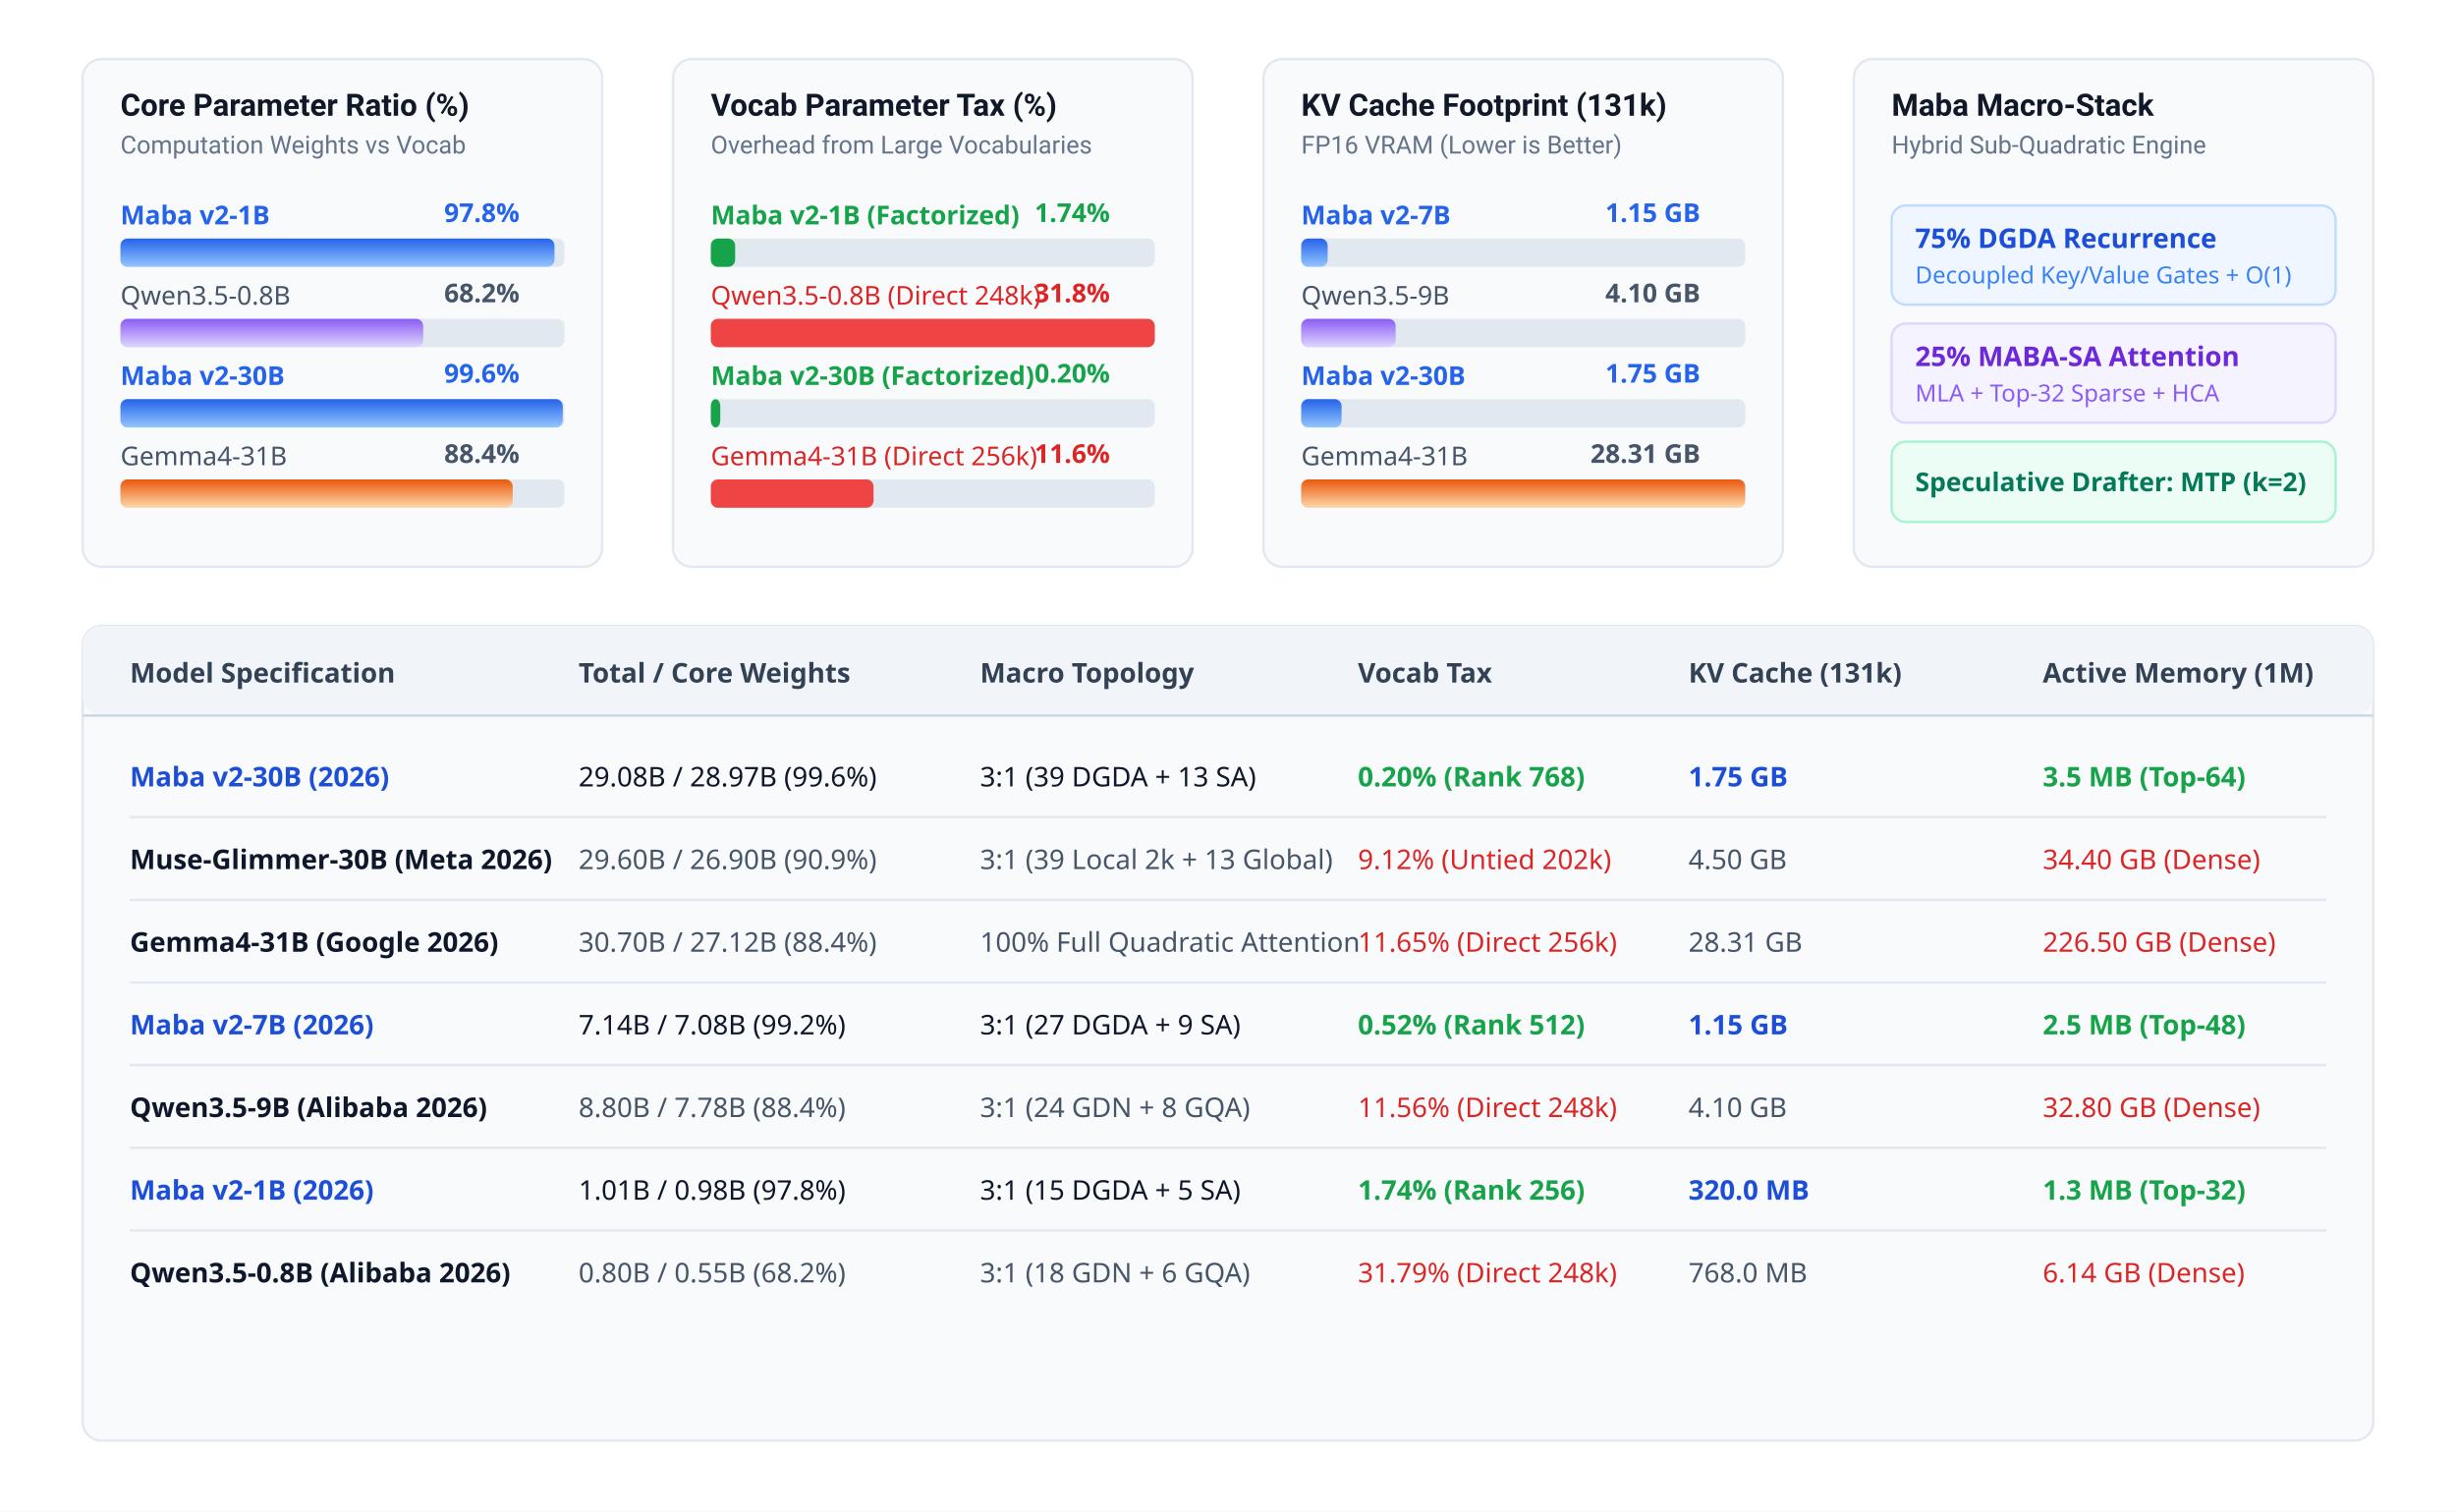
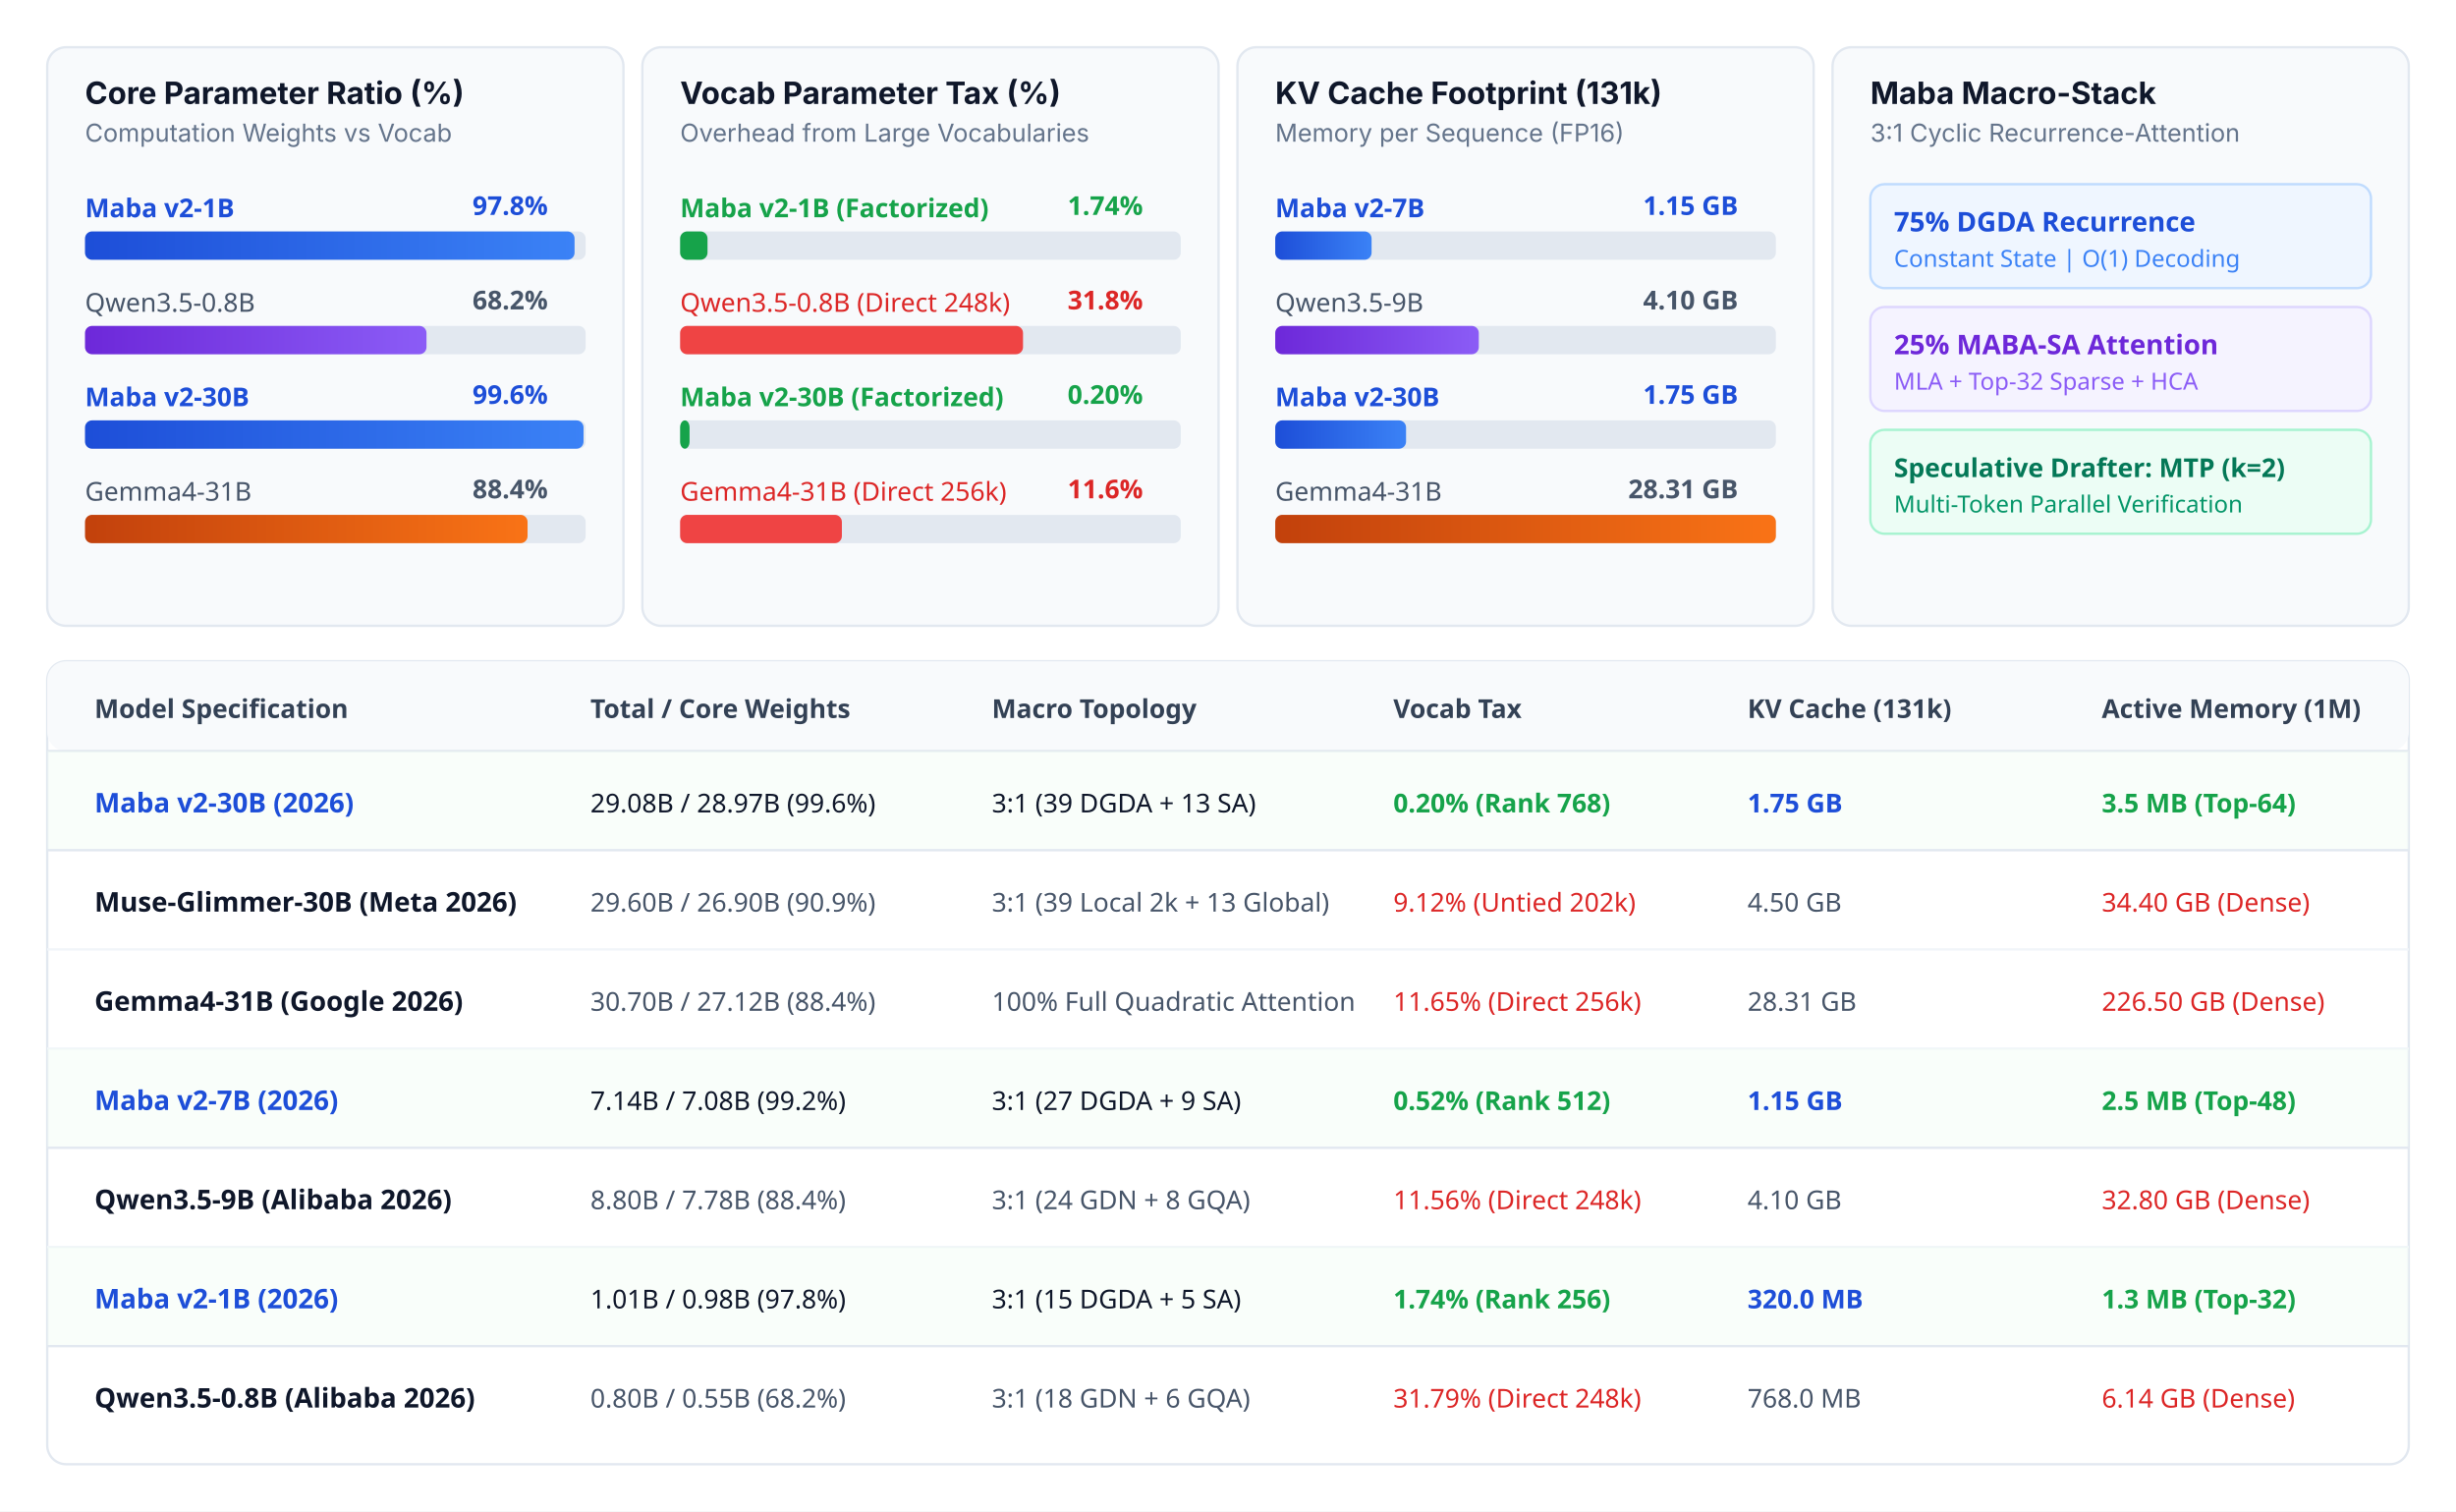
<svg xmlns="http://www.w3.org/2000/svg" viewBox="0 0 1040 640" width="100%" height="640">
  <defs>
-     <linearGradient id="mabaGrad" x1="0" y1="0" x2="0" y2="1">
-       <stop offset="0%" stop-color="#2563eb" />
-       <stop offset="100%" stop-color="#93c5fd" />
+     <linearGradient id="mabaGrad" x1="0" y1="0" x2="1" y2="0">
+       <stop offset="0%" stop-color="#1d4ed8" />
+       <stop offset="100%" stop-color="#3b82f6" />
    </linearGradient>
-     <linearGradient id="qwenGrad" x1="0" y1="0" x2="0" y2="1">
-       <stop offset="0%" stop-color="#8b5cf6" />
-       <stop offset="100%" stop-color="#ddd6fe" />
+     <linearGradient id="qwenGrad" x1="0" y1="0" x2="1" y2="0">
+       <stop offset="0%" stop-color="#6d28d9" />
+       <stop offset="100%" stop-color="#8b5cf6" />
    </linearGradient>
-     <linearGradient id="museGrad" x1="0" y1="0" x2="0" y2="1">
+     <linearGradient id="museGrad" x1="0" y1="0" x2="1" y2="0">
      <stop offset="0%" stop-color="#0284c7" />
-       <stop offset="100%" stop-color="#bae6fd" />
+       <stop offset="100%" stop-color="#38bdf8" />
    </linearGradient>
-     <linearGradient id="gemmaGrad" x1="0" y1="0" x2="0" y2="1">
-       <stop offset="0%" stop-color="#ea580c" />
-       <stop offset="100%" stop-color="#fed7aa" />
-     </linearGradient>
-     <linearGradient id="otherGrad" x1="0" y1="0" x2="0" y2="1">
-       <stop offset="0%" stop-color="#64748b" />
-       <stop offset="100%" stop-color="#cbd5e1" />
+     <linearGradient id="gemmaGrad" x1="0" y1="0" x2="1" y2="0">
+       <stop offset="0%" stop-color="#c2410c" />
+       <stop offset="100%" stop-color="#f97316" />
    </linearGradient>
  </defs>
  <rect width="1040" height="640" fill="#ffffff" />
-   <g transform="translate(35, 25)">
-     <rect width="220" height="215" rx="8" fill="#f8fafc" stroke="#e2e8f0" stroke-width="1" />
-     <text x="16" y="24" font-family="-apple-system, BlinkMacSystemFont, 'Segoe UI', Roboto, sans-serif" font-size="13" font-weight="700" fill="#111827">Core Parameter Ratio (%)</text>
-     <text x="16" y="40" font-family="-apple-system, BlinkMacSystemFont, 'Segoe UI', Roboto, sans-serif" font-size="10.5" fill="#64748b">Computation Weights vs Vocab</text>
-     <text x="16" y="70" font-family="sans-serif" font-size="11" font-weight="700" fill="#2563eb">Maba v2-1B</text>
-     <rect x="16" y="76" width="188" height="12" rx="3" fill="#e2e8f0" />
-     <rect x="16" y="76" width="183.8" height="12" rx="3" fill="url(#mabaGrad)" />
-     <text x="185" y="69" font-family="sans-serif" font-size="11" font-weight="700" fill="#2563eb" text-anchor="end">97.8%</text>
-     <text x="16" y="104" font-family="sans-serif" font-size="11" fill="#475569">Qwen3.5-0.8B</text>
-     <rect x="16" y="110" width="188" height="12" rx="3" fill="#e2e8f0" />
-     <rect x="16" y="110" width="128.2" height="12" rx="3" fill="url(#qwenGrad)" />
-     <text x="185" y="103" font-family="sans-serif" font-size="11" font-weight="600" fill="#475569" text-anchor="end">68.2%</text>
-     <text x="16" y="138" font-family="sans-serif" font-size="11" font-weight="700" fill="#2563eb">Maba v2-30B</text>
-     <rect x="16" y="144" width="188" height="12" rx="3" fill="#e2e8f0" />
-     <rect x="16" y="144" width="187.3" height="12" rx="3" fill="url(#mabaGrad)" />
-     <text x="185" y="137" font-family="sans-serif" font-size="11" font-weight="700" fill="#2563eb" text-anchor="end">99.6%</text>
-     <text x="16" y="172" font-family="sans-serif" font-size="11" fill="#475569">Gemma4-31B</text>
-     <rect x="16" y="178" width="188" height="12" rx="3" fill="#e2e8f0" />
-     <rect x="16" y="178" width="166.1" height="12" rx="3" fill="url(#gemmaGrad)" />
-     <text x="185" y="171" font-family="sans-serif" font-size="11" font-weight="600" fill="#475569" text-anchor="end">88.4%</text>
+   <g transform="translate(20, 20)">
+     <rect width="244" height="245" rx="8" fill="#f8fafc" stroke="#e2e8f0" stroke-width="1" />
+     <text x="16" y="24" font-family="-apple-system, BlinkMacSystemFont, 'Inter', 'Segoe UI', Roboto, sans-serif" font-size="13" font-weight="700" fill="#0f172a">Core Parameter Ratio (%)</text>
+     <text x="16" y="40" font-family="-apple-system, BlinkMacSystemFont, 'Inter', 'Segoe UI', Roboto, sans-serif" font-size="10.5" fill="#64748b">Computation Weights vs Vocab</text>
+     <text x="16" y="72" font-family="sans-serif" font-size="11" font-weight="700" fill="#1d4ed8">Maba v2-1B</text>
+     <rect x="16" y="78" width="212" height="12" rx="3" fill="#e2e8f0" />
+     <rect x="16" y="78" width="207.3" height="12" rx="3" fill="url(#mabaGrad)" />
+     <text x="212" y="71" font-family="sans-serif" font-size="11" font-weight="700" fill="#1d4ed8" text-anchor="end">97.8%</text>
+     <text x="16" y="112" font-family="sans-serif" font-size="11" fill="#475569">Qwen3.5-0.8B</text>
+     <rect x="16" y="118" width="212" height="12" rx="3" fill="#e2e8f0" />
+     <rect x="16" y="118" width="144.6" height="12" rx="3" fill="url(#qwenGrad)" />
+     <text x="212" y="111" font-family="sans-serif" font-size="11" font-weight="600" fill="#475569" text-anchor="end">68.2%</text>
+     <text x="16" y="152" font-family="sans-serif" font-size="11" font-weight="700" fill="#1d4ed8">Maba v2-30B</text>
+     <rect x="16" y="158" width="212" height="12" rx="3" fill="#e2e8f0" />
+     <rect x="16" y="158" width="211.1" height="12" rx="3" fill="url(#mabaGrad)" />
+     <text x="212" y="151" font-family="sans-serif" font-size="11" font-weight="700" fill="#1d4ed8" text-anchor="end">99.6%</text>
+     <text x="16" y="192" font-family="sans-serif" font-size="11" fill="#475569">Gemma4-31B</text>
+     <rect x="16" y="198" width="212" height="12" rx="3" fill="#e2e8f0" />
+     <rect x="16" y="198" width="187.4" height="12" rx="3" fill="url(#gemmaGrad)" />
+     <text x="212" y="191" font-family="sans-serif" font-size="11" font-weight="600" fill="#475569" text-anchor="end">88.4%</text>
  </g>
-   <g transform="translate(285, 25)">
-     <rect width="220" height="215" rx="8" fill="#f8fafc" stroke="#e2e8f0" stroke-width="1" />
-     <text x="16" y="24" font-family="-apple-system, BlinkMacSystemFont, 'Segoe UI', Roboto, sans-serif" font-size="13" font-weight="700" fill="#111827">Vocab Parameter Tax (%)</text>
-     <text x="16" y="40" font-family="-apple-system, BlinkMacSystemFont, 'Segoe UI', Roboto, sans-serif" font-size="10.5" fill="#64748b">Overhead from Large Vocabularies</text>
-     <text x="16" y="70" font-family="sans-serif" font-size="11" font-weight="700" fill="#16a34a">Maba v2-1B (Factorized)</text>
-     <rect x="16" y="76" width="188" height="12" rx="3" fill="#e2e8f0" />
-     <rect x="16" y="76" width="10.3" height="12" rx="3" fill="#16a34a" />
-     <text x="185" y="69" font-family="sans-serif" font-size="11" font-weight="700" fill="#16a34a" text-anchor="end">1.74%</text>
-     <text x="16" y="104" font-family="sans-serif" font-size="11" fill="#dc2626">Qwen3.5-0.8B (Direct 248k)</text>
-     <rect x="16" y="110" width="188" height="12" rx="3" fill="#e2e8f0" />
-     <rect x="16" y="110" width="188.0" height="12" rx="3" fill="#ef4444" />
-     <text x="185" y="103" font-family="sans-serif" font-size="11" font-weight="700" fill="#dc2626" text-anchor="end">31.8%</text>
-     <text x="16" y="138" font-family="sans-serif" font-size="11" font-weight="700" fill="#16a34a">Maba v2-30B (Factorized)</text>
-     <rect x="16" y="144" width="188" height="12" rx="3" fill="#e2e8f0" />
-     <rect x="16" y="144" width="4.0" height="12" rx="3" fill="#16a34a" />
-     <text x="185" y="137" font-family="sans-serif" font-size="11" font-weight="700" fill="#16a34a" text-anchor="end">0.20%</text>
-     <text x="16" y="172" font-family="sans-serif" font-size="11" fill="#dc2626">Gemma4-31B (Direct 256k)</text>
-     <rect x="16" y="178" width="188" height="12" rx="3" fill="#e2e8f0" />
-     <rect x="16" y="178" width="68.9" height="12" rx="3" fill="#ef4444" />
-     <text x="185" y="171" font-family="sans-serif" font-size="11" font-weight="600" fill="#dc2626" text-anchor="end">11.6%</text>
+   <g transform="translate(272, 20)">
+     <rect width="244" height="245" rx="8" fill="#f8fafc" stroke="#e2e8f0" stroke-width="1" />
+     <text x="16" y="24" font-family="-apple-system, BlinkMacSystemFont, 'Inter', 'Segoe UI', Roboto, sans-serif" font-size="13" font-weight="700" fill="#0f172a">Vocab Parameter Tax (%)</text>
+     <text x="16" y="40" font-family="-apple-system, BlinkMacSystemFont, 'Inter', 'Segoe UI', Roboto, sans-serif" font-size="10.5" fill="#64748b">Overhead from Large Vocabularies</text>
+     <text x="16" y="72" font-family="sans-serif" font-size="11" font-weight="700" fill="#16a34a">Maba v2-1B (Factorized)</text>
+     <rect x="16" y="78" width="212" height="12" rx="3" fill="#e2e8f0" />
+     <rect x="16" y="78" width="11.6" height="12" rx="3" fill="#16a34a" />
+     <text x="212" y="71" font-family="sans-serif" font-size="11" font-weight="700" fill="#16a34a" text-anchor="end">1.74%</text>
+     <text x="16" y="112" font-family="sans-serif" font-size="11" fill="#dc2626">Qwen3.5-0.8B (Direct 248k)</text>
+     <rect x="16" y="118" width="212" height="12" rx="3" fill="#e2e8f0" />
+     <rect x="16" y="118" width="145.2" height="12" rx="3" fill="#ef4444" />
+     <text x="212" y="111" font-family="sans-serif" font-size="11" font-weight="700" fill="#dc2626" text-anchor="end">31.8%</text>
+     <text x="16" y="152" font-family="sans-serif" font-size="11" font-weight="700" fill="#16a34a">Maba v2-30B (Factorized)</text>
+     <rect x="16" y="158" width="212" height="12" rx="3" fill="#e2e8f0" />
+     <rect x="16" y="158" width="4.0" height="12" rx="3" fill="#16a34a" />
+     <text x="212" y="151" font-family="sans-serif" font-size="11" font-weight="700" fill="#16a34a" text-anchor="end">0.20%</text>
+     <text x="16" y="192" font-family="sans-serif" font-size="11" fill="#dc2626">Gemma4-31B (Direct 256k)</text>
+     <rect x="16" y="198" width="212" height="12" rx="3" fill="#e2e8f0" />
+     <rect x="16" y="198" width="68.5" height="12" rx="3" fill="#ef4444" />
+     <text x="212" y="191" font-family="sans-serif" font-size="11" font-weight="600" fill="#dc2626" text-anchor="end">11.6%</text>
  </g>
-   <g transform="translate(535, 25)">
-     <rect width="220" height="215" rx="8" fill="#f8fafc" stroke="#e2e8f0" stroke-width="1" />
-     <text x="16" y="24" font-family="-apple-system, BlinkMacSystemFont, 'Segoe UI', Roboto, sans-serif" font-size="13" font-weight="700" fill="#111827">KV Cache Footprint (131k)</text>
-     <text x="16" y="40" font-family="-apple-system, BlinkMacSystemFont, 'Segoe UI', Roboto, sans-serif" font-size="10.5" fill="#64748b">FP16 VRAM (Lower is Better)</text>
-     <text x="16" y="70" font-family="sans-serif" font-size="11" font-weight="700" fill="#2563eb">Maba v2-7B</text>
-     <rect x="16" y="76" width="188" height="12" rx="3" fill="#e2e8f0" />
-     <rect x="16" y="76" width="11.2" height="12" rx="3" fill="url(#mabaGrad)" />
-     <text x="185" y="69" font-family="sans-serif" font-size="11" font-weight="700" fill="#2563eb" text-anchor="end">1.15 GB</text>
-     <text x="16" y="104" font-family="sans-serif" font-size="11" fill="#475569">Qwen3.5-9B</text>
-     <rect x="16" y="110" width="188" height="12" rx="3" fill="#e2e8f0" />
-     <rect x="16" y="110" width="40.0" height="12" rx="3" fill="url(#qwenGrad)" />
-     <text x="185" y="103" font-family="sans-serif" font-size="11" font-weight="600" fill="#475569" text-anchor="end">4.10 GB</text>
-     <text x="16" y="138" font-family="sans-serif" font-size="11" font-weight="700" fill="#2563eb">Maba v2-30B</text>
-     <rect x="16" y="144" width="188" height="12" rx="3" fill="#e2e8f0" />
-     <rect x="16" y="144" width="17.1" height="12" rx="3" fill="url(#mabaGrad)" />
-     <text x="185" y="137" font-family="sans-serif" font-size="11" font-weight="700" fill="#2563eb" text-anchor="end">1.75 GB</text>
-     <text x="16" y="172" font-family="sans-serif" font-size="11" fill="#475569">Gemma4-31B</text>
-     <rect x="16" y="178" width="188" height="12" rx="3" fill="#e2e8f0" />
-     <rect x="16" y="178" width="188.0" height="12" rx="3" fill="url(#gemmaGrad)" />
-     <text x="185" y="171" font-family="sans-serif" font-size="11" font-weight="600" fill="#475569" text-anchor="end">28.31 GB</text>
+   <g transform="translate(524, 20)">
+     <rect width="244" height="245" rx="8" fill="#f8fafc" stroke="#e2e8f0" stroke-width="1" />
+     <text x="16" y="24" font-family="-apple-system, BlinkMacSystemFont, 'Inter', 'Segoe UI', Roboto, sans-serif" font-size="13" font-weight="700" fill="#0f172a">KV Cache Footprint (131k)</text>
+     <text x="16" y="40" font-family="-apple-system, BlinkMacSystemFont, 'Inter', 'Segoe UI', Roboto, sans-serif" font-size="10.5" fill="#64748b">Memory per Sequence (FP16)</text>
+     <text x="16" y="72" font-family="sans-serif" font-size="11" font-weight="700" fill="#1d4ed8">Maba v2-7B</text>
+     <rect x="16" y="78" width="212" height="12" rx="3" fill="#e2e8f0" />
+     <rect x="16" y="78" width="40.8" height="12" rx="3" fill="url(#mabaGrad)" />
+     <text x="212" y="71" font-family="sans-serif" font-size="11" font-weight="700" fill="#1d4ed8" text-anchor="end">1.15 GB</text>
+     <text x="16" y="112" font-family="sans-serif" font-size="11" fill="#475569">Qwen3.5-9B</text>
+     <rect x="16" y="118" width="212" height="12" rx="3" fill="#e2e8f0" />
+     <rect x="16" y="118" width="86.2" height="12" rx="3" fill="url(#qwenGrad)" />
+     <text x="212" y="111" font-family="sans-serif" font-size="11" font-weight="600" fill="#475569" text-anchor="end">4.10 GB</text>
+     <text x="16" y="152" font-family="sans-serif" font-size="11" font-weight="700" fill="#1d4ed8">Maba v2-30B</text>
+     <rect x="16" y="158" width="212" height="12" rx="3" fill="#e2e8f0" />
+     <rect x="16" y="158" width="55.4" height="12" rx="3" fill="url(#mabaGrad)" />
+     <text x="212" y="151" font-family="sans-serif" font-size="11" font-weight="700" fill="#1d4ed8" text-anchor="end">1.75 GB</text>
+     <text x="16" y="192" font-family="sans-serif" font-size="11" fill="#475569">Gemma4-31B</text>
+     <rect x="16" y="198" width="212" height="12" rx="3" fill="#e2e8f0" />
+     <rect x="16" y="198" width="212.0" height="12" rx="3" fill="url(#gemmaGrad)" />
+     <text x="212" y="191" font-family="sans-serif" font-size="11" font-weight="600" fill="#475569" text-anchor="end">28.31 GB</text>
  </g>
-   <g transform="translate(785, 25)">
-     <rect width="220" height="215" rx="8" fill="#f8fafc" stroke="#e2e8f0" stroke-width="1" />
-     <text x="16" y="24" font-family="-apple-system, BlinkMacSystemFont, 'Segoe UI', Roboto, sans-serif" font-size="13" font-weight="700" fill="#111827">Maba Macro-Stack</text>
-     <text x="16" y="40" font-family="-apple-system, BlinkMacSystemFont, 'Segoe UI', Roboto, sans-serif" font-size="10.5" fill="#64748b">Hybrid Sub-Quadratic Engine</text>
-     <rect x="16" y="62" width="188" height="42" rx="6" fill="#eff6ff" stroke="#bfdbfe" stroke-width="1" />
-     <text x="26" y="80" font-family="sans-serif" font-size="11.5" font-weight="700" fill="#1d4ed8">75% DGDA Recurrence</text>
-     <text x="26" y="95" font-family="sans-serif" font-size="10" fill="#3b82f6">Decoupled Key/Value Gates + O(1)</text>
-     <rect x="16" y="112" width="188" height="42" rx="6" fill="#f5f3ff" stroke="#ddd6fe" stroke-width="1" />
+   <g transform="translate(776, 20)">
+     <rect width="244" height="245" rx="8" fill="#f8fafc" stroke="#e2e8f0" stroke-width="1" />
+     <text x="16" y="24" font-family="-apple-system, BlinkMacSystemFont, 'Inter', 'Segoe UI', Roboto, sans-serif" font-size="13" font-weight="700" fill="#0f172a">Maba Macro-Stack</text>
+     <text x="16" y="40" font-family="-apple-system, BlinkMacSystemFont, 'Inter', 'Segoe UI', Roboto, sans-serif" font-size="10.5" fill="#64748b">3:1 Cyclic Recurrence-Attention</text>
+     <rect x="16" y="58" width="212" height="44" rx="6" fill="#eff6ff" stroke="#bfdbfe" stroke-width="1" />
+     <text x="26" y="78" font-family="sans-serif" font-size="11.5" font-weight="700" fill="#1d4ed8">75% DGDA Recurrence</text>
+     <text x="26" y="93" font-family="sans-serif" font-size="10" fill="#3b82f6">Constant State | O(1) Decoding</text>
+     <rect x="16" y="110" width="212" height="44" rx="6" fill="#f5f3ff" stroke="#ddd6fe" stroke-width="1" />
    <text x="26" y="130" font-family="sans-serif" font-size="11.5" font-weight="700" fill="#6d28d9">25% MABA-SA Attention</text>
    <text x="26" y="145" font-family="sans-serif" font-size="10" fill="#8b5cf6">MLA + Top-32 Sparse + HCA</text>
-     <rect x="16" y="162" width="188" height="34" rx="6" fill="#ecfdf5" stroke="#a7f3d0" stroke-width="1" />
-     <text x="26" y="183" font-family="sans-serif" font-size="11" font-weight="700" fill="#047857">Speculative Drafter: MTP (k=2)</text>
+     <rect x="16" y="162" width="212" height="44" rx="6" fill="#ecfdf5" stroke="#a7f3d0" stroke-width="1" />
+     <text x="26" y="182" font-family="sans-serif" font-size="11" font-weight="700" fill="#047857">Speculative Drafter: MTP (k=2)</text>
+     <text x="26" y="197" font-family="sans-serif" font-size="10" fill="#059669">Multi-Token Parallel Verification</text>
  </g>
-   <g transform="translate(35, 265)">
-     <rect width="970" height="345" rx="8" fill="#f8fafc" stroke="#e2e8f0" stroke-width="1" />
-     <rect x="0" y="0" width="970" height="38" rx="8" fill="#f1f5f9" />
-     <text x="20" y="24" font-family="sans-serif" font-size="11.5" font-weight="700" fill="#334155">Model Specification</text>
-     <text x="210" y="24" font-family="sans-serif" font-size="11.5" font-weight="700" fill="#334155">Total / Core Weights</text>
-     <text x="380" y="24" font-family="sans-serif" font-size="11.5" font-weight="700" fill="#334155">Macro Topology</text>
-     <text x="540" y="24" font-family="sans-serif" font-size="11.5" font-weight="700" fill="#334155">Vocab Tax</text>
-     <text x="680" y="24" font-family="sans-serif" font-size="11.5" font-weight="700" fill="#334155">KV Cache (131k)</text>
-     <text x="830" y="24" font-family="sans-serif" font-size="11.5" font-weight="700" fill="#334155">Active Memory (1M)</text>
-     <line x1="0" y1="38" x2="970" y2="38" stroke="#cbd5e1" stroke-width="1" />
-     <text x="20" y="68" font-family="sans-serif" font-size="11.5" font-weight="700" fill="#1d4ed8">Maba v2-30B (2026)</text>
-     <text x="210" y="68" font-family="sans-serif" font-size="11.5" fill="#0f172a">29.08B / 28.97B (99.6%)</text>
-     <text x="380" y="68" font-family="sans-serif" font-size="11.5" fill="#0f172a">3:1 (39 DGDA + 13 SA)</text>
-     <text x="540" y="68" font-family="sans-serif" font-size="11.5" font-weight="600" fill="#16a34a">0.20% (Rank 768)</text>
-     <text x="680" y="68" font-family="sans-serif" font-size="11.5" font-weight="700" fill="#1d4ed8">1.75 GB</text>
-     <text x="830" y="68" font-family="sans-serif" font-size="11.5" font-weight="700" fill="#16a34a">3.5 MB (Top-64)</text>
-     <line x1="20" y1="81" x2="950" y2="81" stroke="#e2e8f0" stroke-width="1" />
-     <text x="20" y="103" font-family="sans-serif" font-size="11.5" font-weight="600" fill="#0f172a">Muse-Glimmer-30B (Meta 2026)</text>
-     <text x="210" y="103" font-family="sans-serif" font-size="11.5" fill="#475569">29.60B / 26.90B (90.9%)</text>
-     <text x="380" y="103" font-family="sans-serif" font-size="11.5" fill="#475569">3:1 (39 Local 2k + 13 Global)</text>
-     <text x="540" y="103" font-family="sans-serif" font-size="11.5" fill="#dc2626">9.12% (Untied 202k)</text>
-     <text x="680" y="103" font-family="sans-serif" font-size="11.5" fill="#475569">4.50 GB</text>
-     <text x="830" y="103" font-family="sans-serif" font-size="11.5" fill="#dc2626">34.40 GB (Dense)</text>
-     <line x1="20" y1="116" x2="950" y2="116" stroke="#e2e8f0" stroke-width="1" />
-     <text x="20" y="138" font-family="sans-serif" font-size="11.5" font-weight="600" fill="#0f172a">Gemma4-31B (Google 2026)</text>
-     <text x="210" y="138" font-family="sans-serif" font-size="11.5" fill="#475569">30.70B / 27.12B (88.4%)</text>
-     <text x="380" y="138" font-family="sans-serif" font-size="11.5" fill="#475569">100% Full Quadratic Attention</text>
-     <text x="540" y="138" font-family="sans-serif" font-size="11.5" fill="#dc2626">11.65% (Direct 256k)</text>
-     <text x="680" y="138" font-family="sans-serif" font-size="11.5" fill="#475569">28.31 GB</text>
-     <text x="830" y="138" font-family="sans-serif" font-size="11.5" fill="#dc2626">226.50 GB (Dense)</text>
-     <line x1="20" y1="151" x2="950" y2="151" stroke="#e2e8f0" stroke-width="1" />
-     <text x="20" y="173" font-family="sans-serif" font-size="11.5" font-weight="700" fill="#1d4ed8">Maba v2-7B (2026)</text>
-     <text x="210" y="173" font-family="sans-serif" font-size="11.5" fill="#0f172a">7.14B / 7.08B (99.2%)</text>
-     <text x="380" y="173" font-family="sans-serif" font-size="11.5" fill="#0f172a">3:1 (27 DGDA + 9 SA)</text>
-     <text x="540" y="173" font-family="sans-serif" font-size="11.5" font-weight="600" fill="#16a34a">0.52% (Rank 512)</text>
-     <text x="680" y="173" font-family="sans-serif" font-size="11.5" font-weight="700" fill="#1d4ed8">1.15 GB</text>
-     <text x="830" y="173" font-family="sans-serif" font-size="11.5" font-weight="700" fill="#16a34a">2.5 MB (Top-48)</text>
-     <line x1="20" y1="186" x2="950" y2="186" stroke="#e2e8f0" stroke-width="1" />
-     <text x="20" y="208" font-family="sans-serif" font-size="11.5" font-weight="600" fill="#0f172a">Qwen3.5-9B (Alibaba 2026)</text>
-     <text x="210" y="208" font-family="sans-serif" font-size="11.5" fill="#475569">8.80B / 7.78B (88.4%)</text>
-     <text x="380" y="208" font-family="sans-serif" font-size="11.5" fill="#475569">3:1 (24 GDN + 8 GQA)</text>
-     <text x="540" y="208" font-family="sans-serif" font-size="11.5" fill="#dc2626">11.56% (Direct 248k)</text>
-     <text x="680" y="208" font-family="sans-serif" font-size="11.5" fill="#475569">4.10 GB</text>
-     <text x="830" y="208" font-family="sans-serif" font-size="11.5" fill="#dc2626">32.80 GB (Dense)</text>
-     <line x1="20" y1="221" x2="950" y2="221" stroke="#e2e8f0" stroke-width="1" />
-     <text x="20" y="243" font-family="sans-serif" font-size="11.5" font-weight="700" fill="#1d4ed8">Maba v2-1B (2026)</text>
-     <text x="210" y="243" font-family="sans-serif" font-size="11.5" fill="#0f172a">1.01B / 0.98B (97.8%)</text>
-     <text x="380" y="243" font-family="sans-serif" font-size="11.5" fill="#0f172a">3:1 (15 DGDA + 5 SA)</text>
-     <text x="540" y="243" font-family="sans-serif" font-size="11.5" font-weight="600" fill="#16a34a">1.74% (Rank 256)</text>
-     <text x="680" y="243" font-family="sans-serif" font-size="11.5" font-weight="700" fill="#1d4ed8">320.0 MB</text>
-     <text x="830" y="243" font-family="sans-serif" font-size="11.5" font-weight="700" fill="#16a34a">1.3 MB (Top-32)</text>
-     <line x1="20" y1="256" x2="950" y2="256" stroke="#e2e8f0" stroke-width="1" />
-     <text x="20" y="278" font-family="sans-serif" font-size="11.5" font-weight="600" fill="#0f172a">Qwen3.5-0.8B (Alibaba 2026)</text>
-     <text x="210" y="278" font-family="sans-serif" font-size="11.5" fill="#475569">0.80B / 0.55B (68.2%)</text>
-     <text x="380" y="278" font-family="sans-serif" font-size="11.5" fill="#475569">3:1 (18 GDN + 6 GQA)</text>
-     <text x="540" y="278" font-family="sans-serif" font-size="11.5" fill="#dc2626">31.79% (Direct 248k)</text>
-     <text x="680" y="278" font-family="sans-serif" font-size="11.5" fill="#475569">768.0 MB</text>
-     <text x="830" y="278" font-family="sans-serif" font-size="11.5" fill="#dc2626">6.14 GB (Dense)</text>
+   <g transform="translate(20, 280)">
+     <rect width="1000" height="340" rx="8" fill="#ffffff" stroke="#e2e8f0" stroke-width="1" />
+     <rect x="0" y="0" width="1000" height="38" rx="8" fill="#f8fafc" />
+     <line x1="0" y1="38" x2="1000" y2="38" stroke="#e2e8f0" stroke-width="1" />
+     <text x="20" y="24" font-family="sans-serif" font-size="11" font-weight="700" fill="#334155">Model Specification</text>
+     <text x="230" y="24" font-family="sans-serif" font-size="11" font-weight="700" fill="#334155">Total / Core Weights</text>
+     <text x="400" y="24" font-family="sans-serif" font-size="11" font-weight="700" fill="#334155">Macro Topology</text>
+     <text x="570" y="24" font-family="sans-serif" font-size="11" font-weight="700" fill="#334155">Vocab Tax</text>
+     <text x="720" y="24" font-family="sans-serif" font-size="11" font-weight="700" fill="#334155">KV Cache (131k)</text>
+     <text x="870" y="24" font-family="sans-serif" font-size="11" font-weight="700" fill="#334155">Active Memory (1M)</text>
+     <rect x="0" y="38" width="1000" height="42" fill="#f0fdf4" fill-opacity="0.4" />
+     <line x1="0" y1="80" x2="1000" y2="80" stroke="#e2e8f0" stroke-width="1" />
+     <text x="20" y="64" font-family="sans-serif" font-size="11.5" font-weight="700" fill="#1d4ed8">Maba v2-30B (2026)</text>
+     <text x="230" y="64" font-family="sans-serif" font-size="11" fill="#0f172a">29.08B / 28.97B (99.6%)</text>
+     <text x="400" y="64" font-family="sans-serif" font-size="11" fill="#0f172a">3:1 (39 DGDA + 13 SA)</text>
+     <text x="570" y="64" font-family="sans-serif" font-size="11" font-weight="600" fill="#16a34a">0.20% (Rank 768)</text>
+     <text x="720" y="64" font-family="sans-serif" font-size="11" font-weight="700" fill="#1d4ed8">1.75 GB</text>
+     <text x="870" y="64" font-family="sans-serif" font-size="11" font-weight="700" fill="#16a34a">3.5 MB (Top-64)</text>
+     <line x1="0" y1="122" x2="1000" y2="122" stroke="#f1f5f9" stroke-width="1" />
+     <text x="20" y="106" font-family="sans-serif" font-size="11.5" font-weight="600" fill="#0f172a">Muse-Glimmer-30B (Meta 2026)</text>
+     <text x="230" y="106" font-family="sans-serif" font-size="11" fill="#475569">29.60B / 26.90B (90.9%)</text>
+     <text x="400" y="106" font-family="sans-serif" font-size="11" fill="#475569">3:1 (39 Local 2k + 13 Global)</text>
+     <text x="570" y="106" font-family="sans-serif" font-size="11" fill="#dc2626">9.12% (Untied 202k)</text>
+     <text x="720" y="106" font-family="sans-serif" font-size="11" fill="#475569">4.50 GB</text>
+     <text x="870" y="106" font-family="sans-serif" font-size="11" fill="#dc2626">34.40 GB (Dense)</text>
+     <line x1="0" y1="164" x2="1000" y2="164" stroke="#f1f5f9" stroke-width="1" />
+     <text x="20" y="148" font-family="sans-serif" font-size="11.5" font-weight="600" fill="#0f172a">Gemma4-31B (Google 2026)</text>
+     <text x="230" y="148" font-family="sans-serif" font-size="11" fill="#475569">30.70B / 27.12B (88.4%)</text>
+     <text x="400" y="148" font-family="sans-serif" font-size="11" fill="#475569">100% Full Quadratic Attention</text>
+     <text x="570" y="148" font-family="sans-serif" font-size="11" fill="#dc2626">11.65% (Direct 256k)</text>
+     <text x="720" y="148" font-family="sans-serif" font-size="11" fill="#475569">28.31 GB</text>
+     <text x="870" y="148" font-family="sans-serif" font-size="11" fill="#dc2626">226.50 GB (Dense)</text>
+     <rect x="0" y="164" width="1000" height="42" fill="#f0fdf4" fill-opacity="0.4" />
+     <line x1="0" y1="206" x2="1000" y2="206" stroke="#e2e8f0" stroke-width="1" />
+     <text x="20" y="190" font-family="sans-serif" font-size="11.5" font-weight="700" fill="#1d4ed8">Maba v2-7B (2026)</text>
+     <text x="230" y="190" font-family="sans-serif" font-size="11" fill="#0f172a">7.14B / 7.08B (99.2%)</text>
+     <text x="400" y="190" font-family="sans-serif" font-size="11" fill="#0f172a">3:1 (27 DGDA + 9 SA)</text>
+     <text x="570" y="190" font-family="sans-serif" font-size="11" font-weight="600" fill="#16a34a">0.52% (Rank 512)</text>
+     <text x="720" y="190" font-family="sans-serif" font-size="11" font-weight="700" fill="#1d4ed8">1.15 GB</text>
+     <text x="870" y="190" font-family="sans-serif" font-size="11" font-weight="700" fill="#16a34a">2.5 MB (Top-48)</text>
+     <line x1="0" y1="248" x2="1000" y2="248" stroke="#f1f5f9" stroke-width="1" />
+     <text x="20" y="232" font-family="sans-serif" font-size="11.5" font-weight="600" fill="#0f172a">Qwen3.5-9B (Alibaba 2026)</text>
+     <text x="230" y="232" font-family="sans-serif" font-size="11" fill="#475569">8.80B / 7.78B (88.4%)</text>
+     <text x="400" y="232" font-family="sans-serif" font-size="11" fill="#475569">3:1 (24 GDN + 8 GQA)</text>
+     <text x="570" y="232" font-family="sans-serif" font-size="11" fill="#dc2626">11.56% (Direct 248k)</text>
+     <text x="720" y="232" font-family="sans-serif" font-size="11" fill="#475569">4.10 GB</text>
+     <text x="870" y="232" font-family="sans-serif" font-size="11" fill="#dc2626">32.80 GB (Dense)</text>
+     <rect x="0" y="248" width="1000" height="42" fill="#f0fdf4" fill-opacity="0.4" />
+     <line x1="0" y1="290" x2="1000" y2="290" stroke="#e2e8f0" stroke-width="1" />
+     <text x="20" y="274" font-family="sans-serif" font-size="11.5" font-weight="700" fill="#1d4ed8">Maba v2-1B (2026)</text>
+     <text x="230" y="274" font-family="sans-serif" font-size="11" fill="#0f172a">1.01B / 0.98B (97.8%)</text>
+     <text x="400" y="274" font-family="sans-serif" font-size="11" fill="#0f172a">3:1 (15 DGDA + 5 SA)</text>
+     <text x="570" y="274" font-family="sans-serif" font-size="11" font-weight="600" fill="#16a34a">1.74% (Rank 256)</text>
+     <text x="720" y="274" font-family="sans-serif" font-size="11" font-weight="700" fill="#1d4ed8">320.0 MB</text>
+     <text x="870" y="274" font-family="sans-serif" font-size="11" font-weight="700" fill="#16a34a">1.3 MB (Top-32)</text>
+     <text x="20" y="316" font-family="sans-serif" font-size="11.5" font-weight="600" fill="#0f172a">Qwen3.5-0.8B (Alibaba 2026)</text>
+     <text x="230" y="316" font-family="sans-serif" font-size="11" fill="#475569">0.80B / 0.55B (68.2%)</text>
+     <text x="400" y="316" font-family="sans-serif" font-size="11" fill="#475569">3:1 (18 GDN + 6 GQA)</text>
+     <text x="570" y="316" font-family="sans-serif" font-size="11" fill="#dc2626">31.79% (Direct 248k)</text>
+     <text x="720" y="316" font-family="sans-serif" font-size="11" fill="#475569">768.0 MB</text>
+     <text x="870" y="316" font-family="sans-serif" font-size="11" fill="#dc2626">6.14 GB (Dense)</text>
  </g>
</svg>
